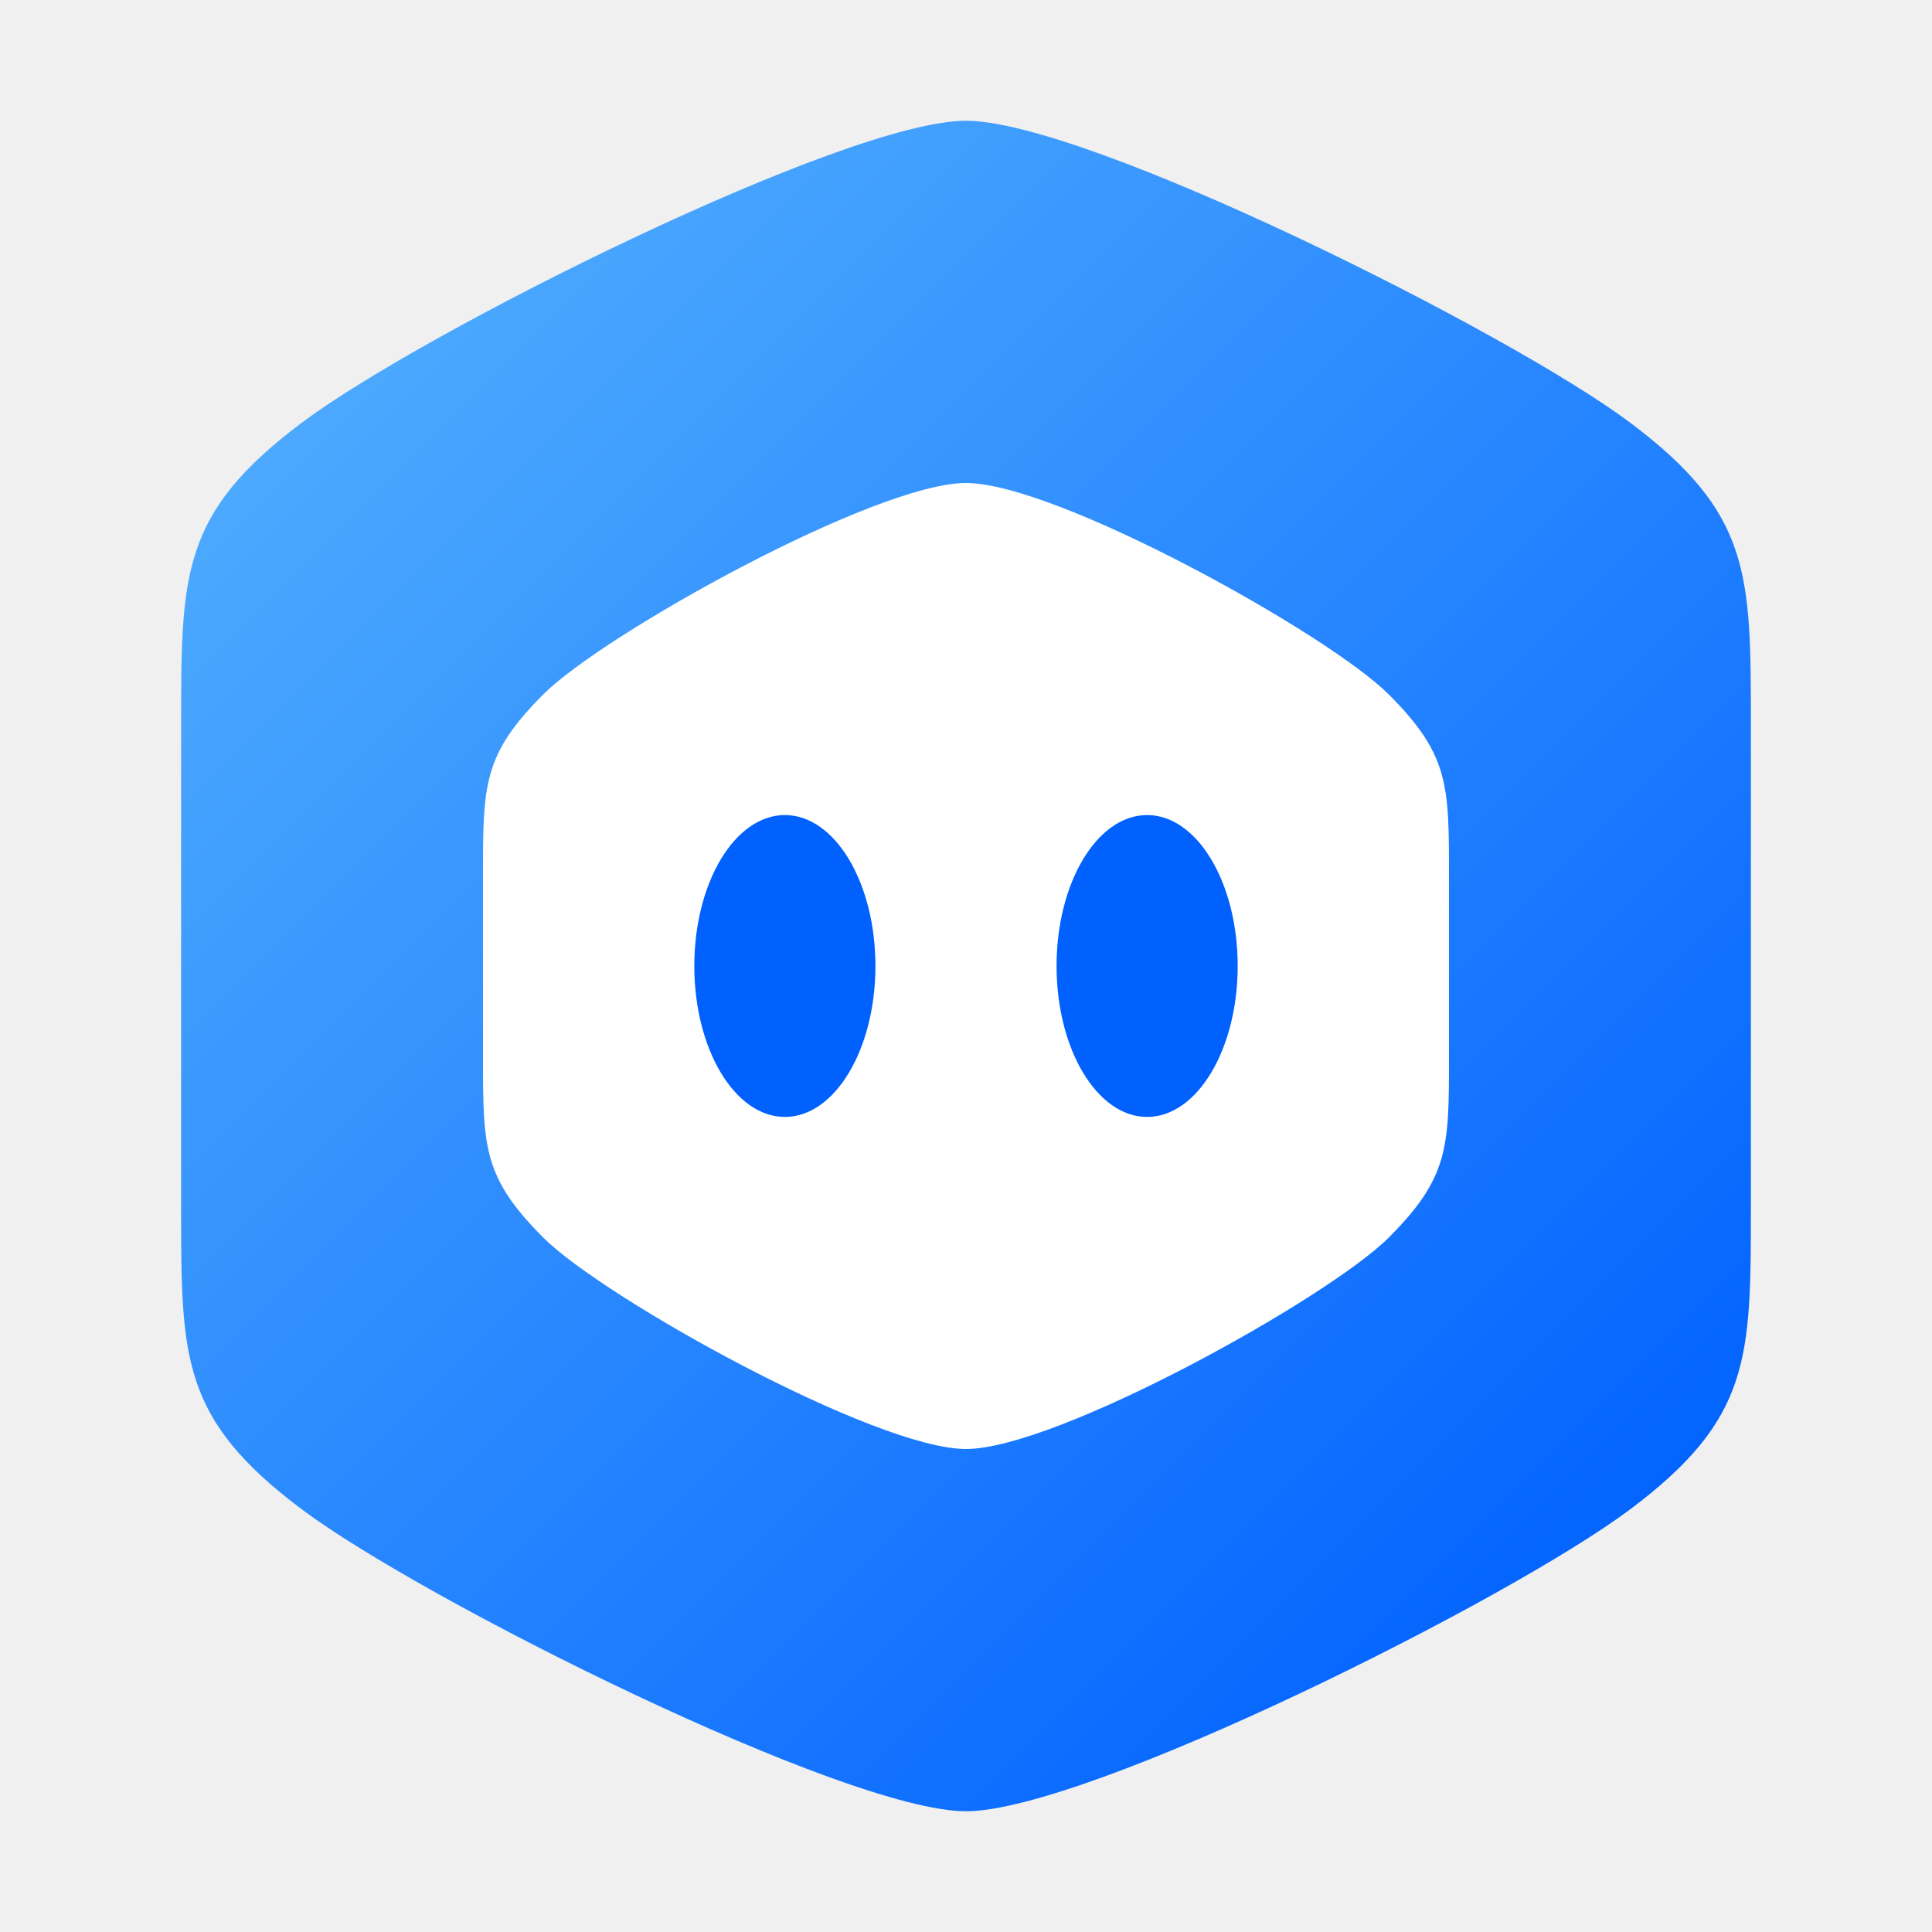
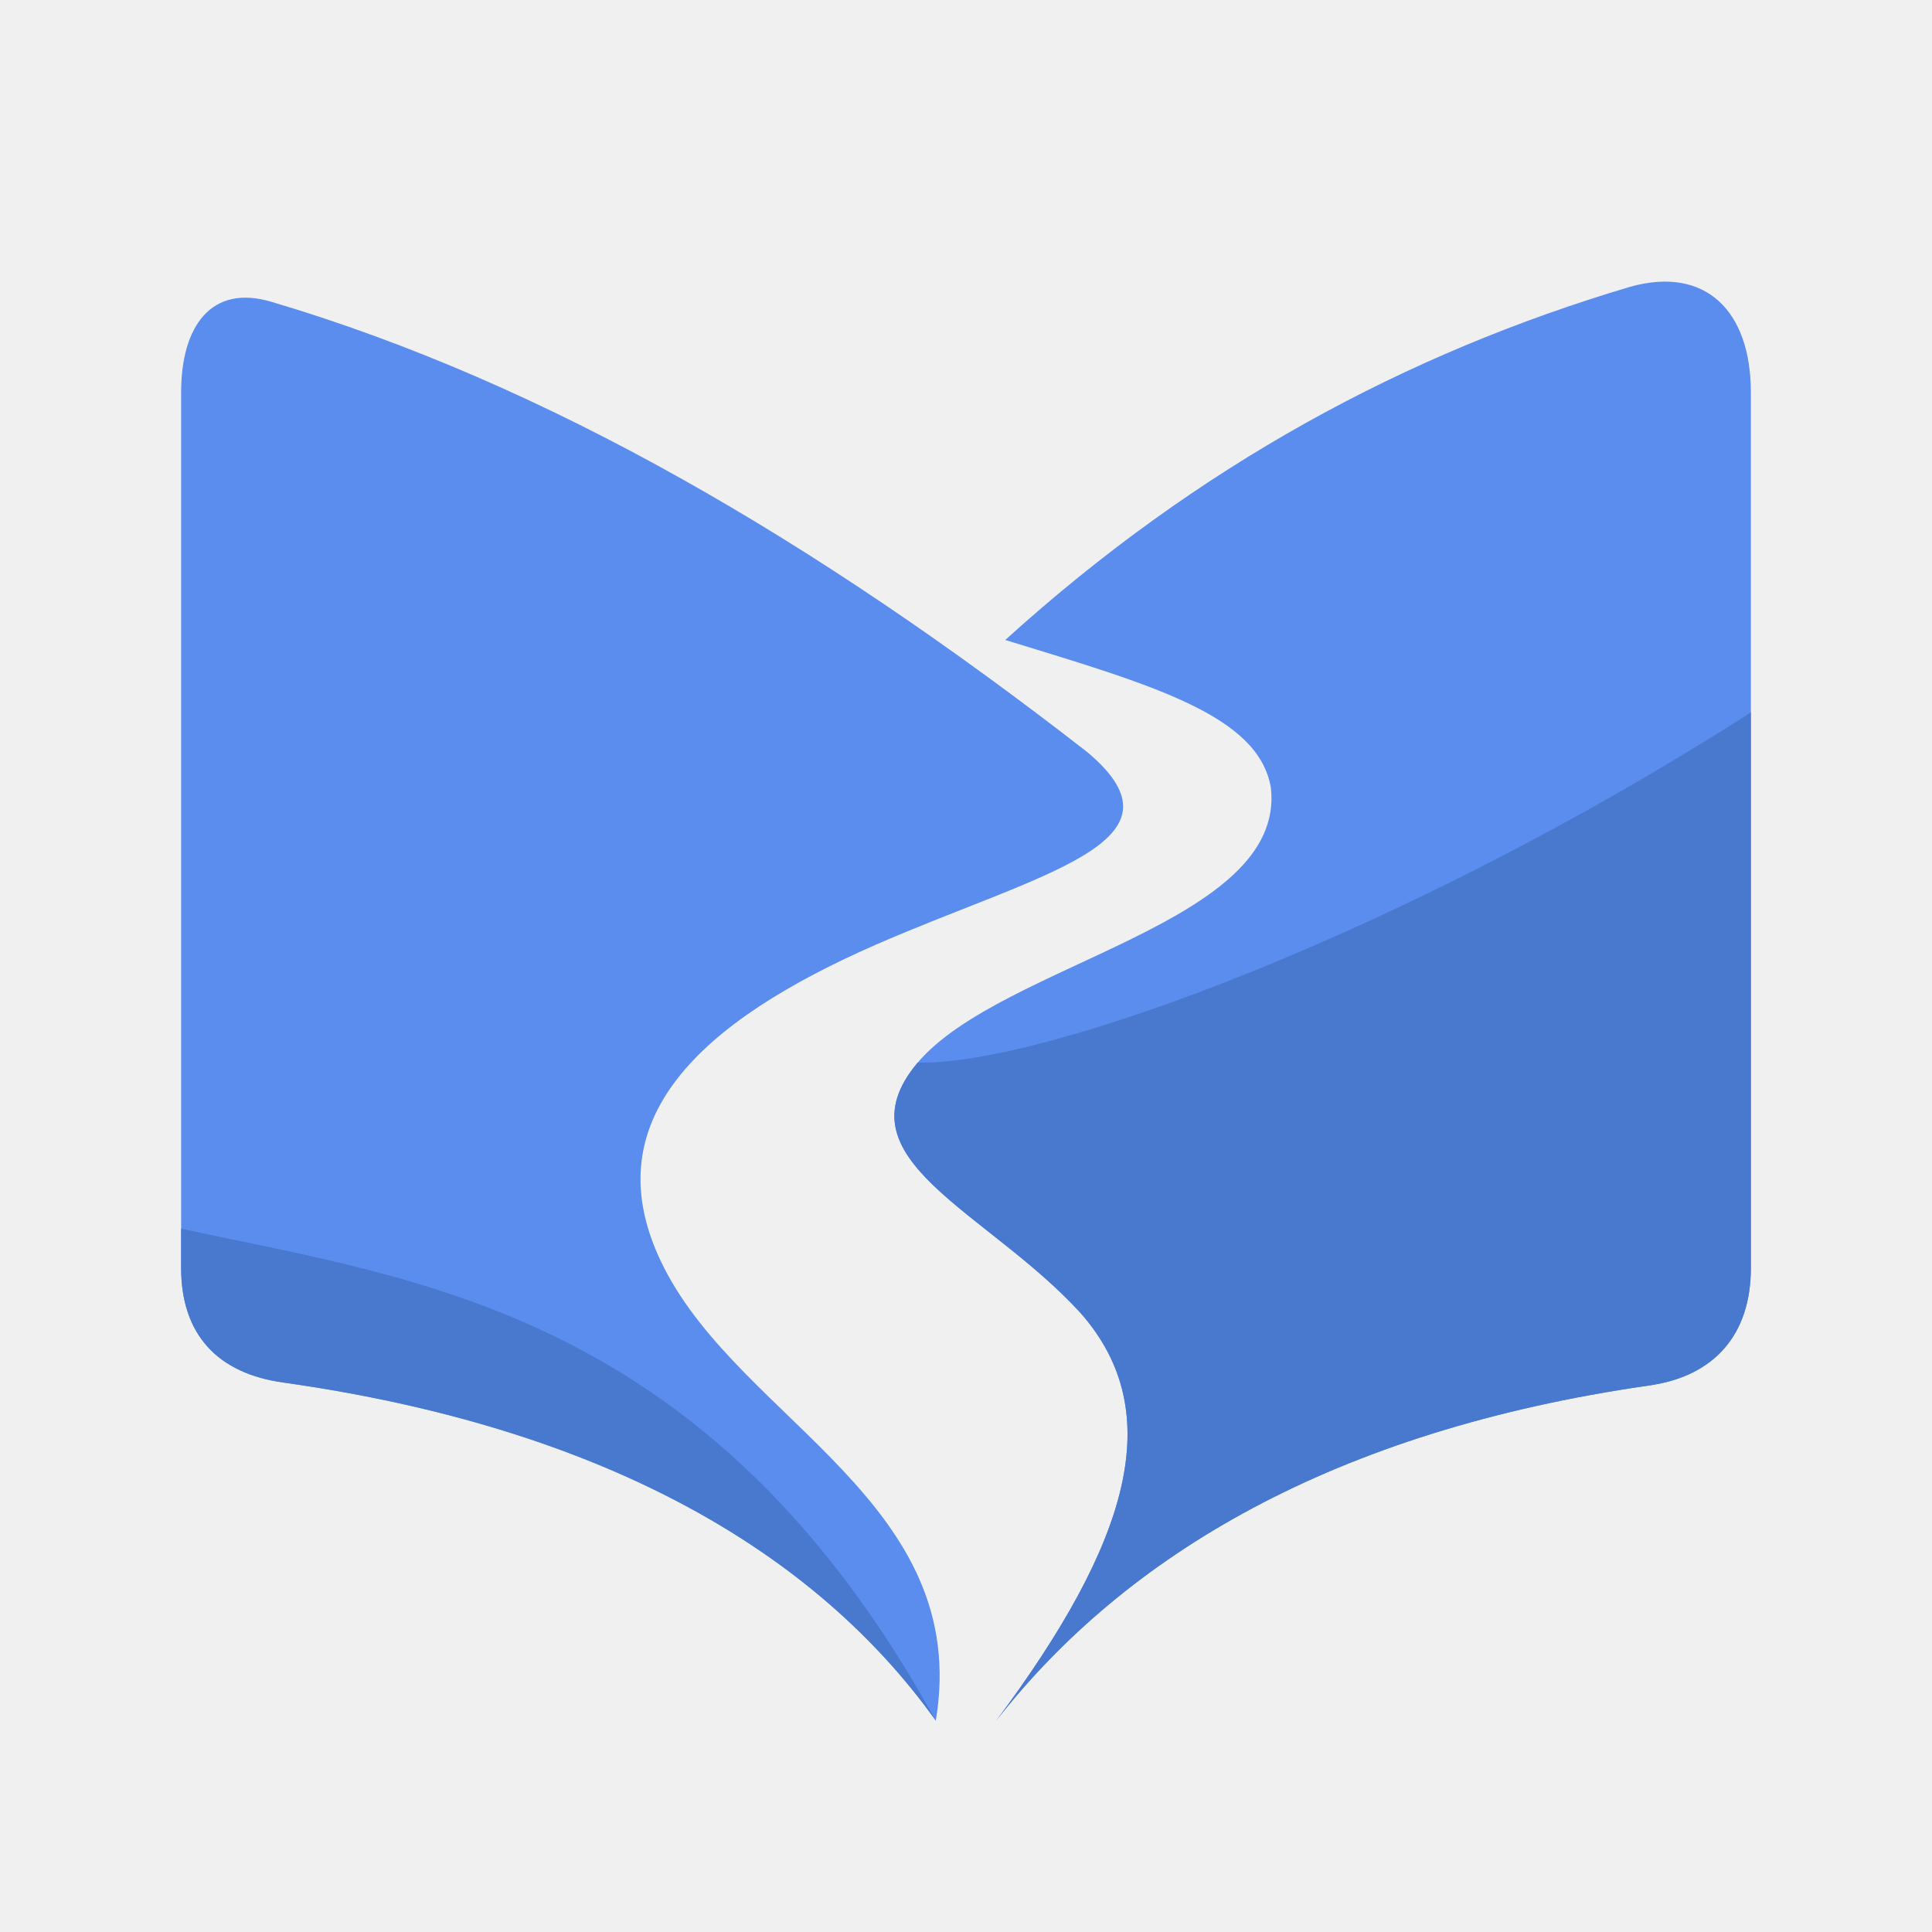
<svg xmlns="http://www.w3.org/2000/svg" viewBox="0 0 64 64" fill="none">
-   <defs>
-     <linearGradient id="logoGradient" x1="10" y1="10" x2="54" y2="54" gradientUnits="userSpaceOnUse">
-       <stop offset="0%" stop-color="#4facfe" />
-       <stop offset="100%" stop-color="#0061ff" />
-     </linearGradient>
-   </defs>
-   <path d="M32 4 C36 4 50 11 54 14 C58 17 58 19 58 24 L58 40 C58 45 58 47 54 50 C50 53 36 60 32 60 C28 60 14 53 10 50 C6 47 6 45 6 40 L6 24 C6 19 6 17 10 14 C14 11 28 4 32 4 Z" fill="url(#logoGradient)" />
-   <path d="M32 16 C35 16 44 21 46 23 C48 25 48 26 48 29 L48 35 C48 38 48 39 46 41 C44 43 35 48 32 48 C29 48 20 43 18 41 C16 39 16 38 16 35 L16 29 C16 26 16 25 18 23 C20 21 29 16 32 16 Z" fill="#ffffff" />
-   <ellipse cx="26" cy="32" rx="3" ry="5" fill="#0061ff" />
-   <ellipse cx="38" cy="32" rx="3" ry="5" fill="#0061ff" />
+   <path d="M9 10C7 9.4 6 10.8 6 13V42C6 44.2 7.2 45.5 9.4 45.8C20 47.3 27 51.4 31 57C32.2 49.8 24.6 47.1 22 42C19.5 37.1 23.3 33.8 29 31.3C34.5 28.9 39.6 27.9 36 24.9C27 17.9 18.1 12.7 9 10Z" fill="#5B8DEF" />
+   <path d="M54 9.5C56.5 8.8 58 10.3 58 13V42C58 44.2 56.8 45.6 54.6 45.9C44.2 47.4 37.3 51.5 33 57C37.4 51.1 38.7 46.8 35.8 43.5C32.7 40.1 27.7 38.4 30.4 35.2C33.2 31.9 42.6 30.6 42.1 26.1C41.7 23.7 38.2 22.7 33.3 21.2C39.7 15.4 46.6 11.7 54 9.5Z" fill="#5B8DEF" />
+   <path d="M30.4 35.2C34.6 35.3 46.6 30.9 58 23.6V42C58 44.2 56.8 45.6 54.6 45.9C44.2 47.4 37.3 51.5 33 57C37.4 51.1 38.7 46.8 35.8 43.5C32.7 40.1 27.7 38.4 30.4 35.2Z" fill="#4879CF" />
+   <path d="M6 40.7C13.8 42.4 23.5 43.4 31 57C27 51.4 20 47.3 9.4 45.8C7.2 45.5 6 44.2 6 42V40.7Z" fill="#4879CF" />
</svg>
